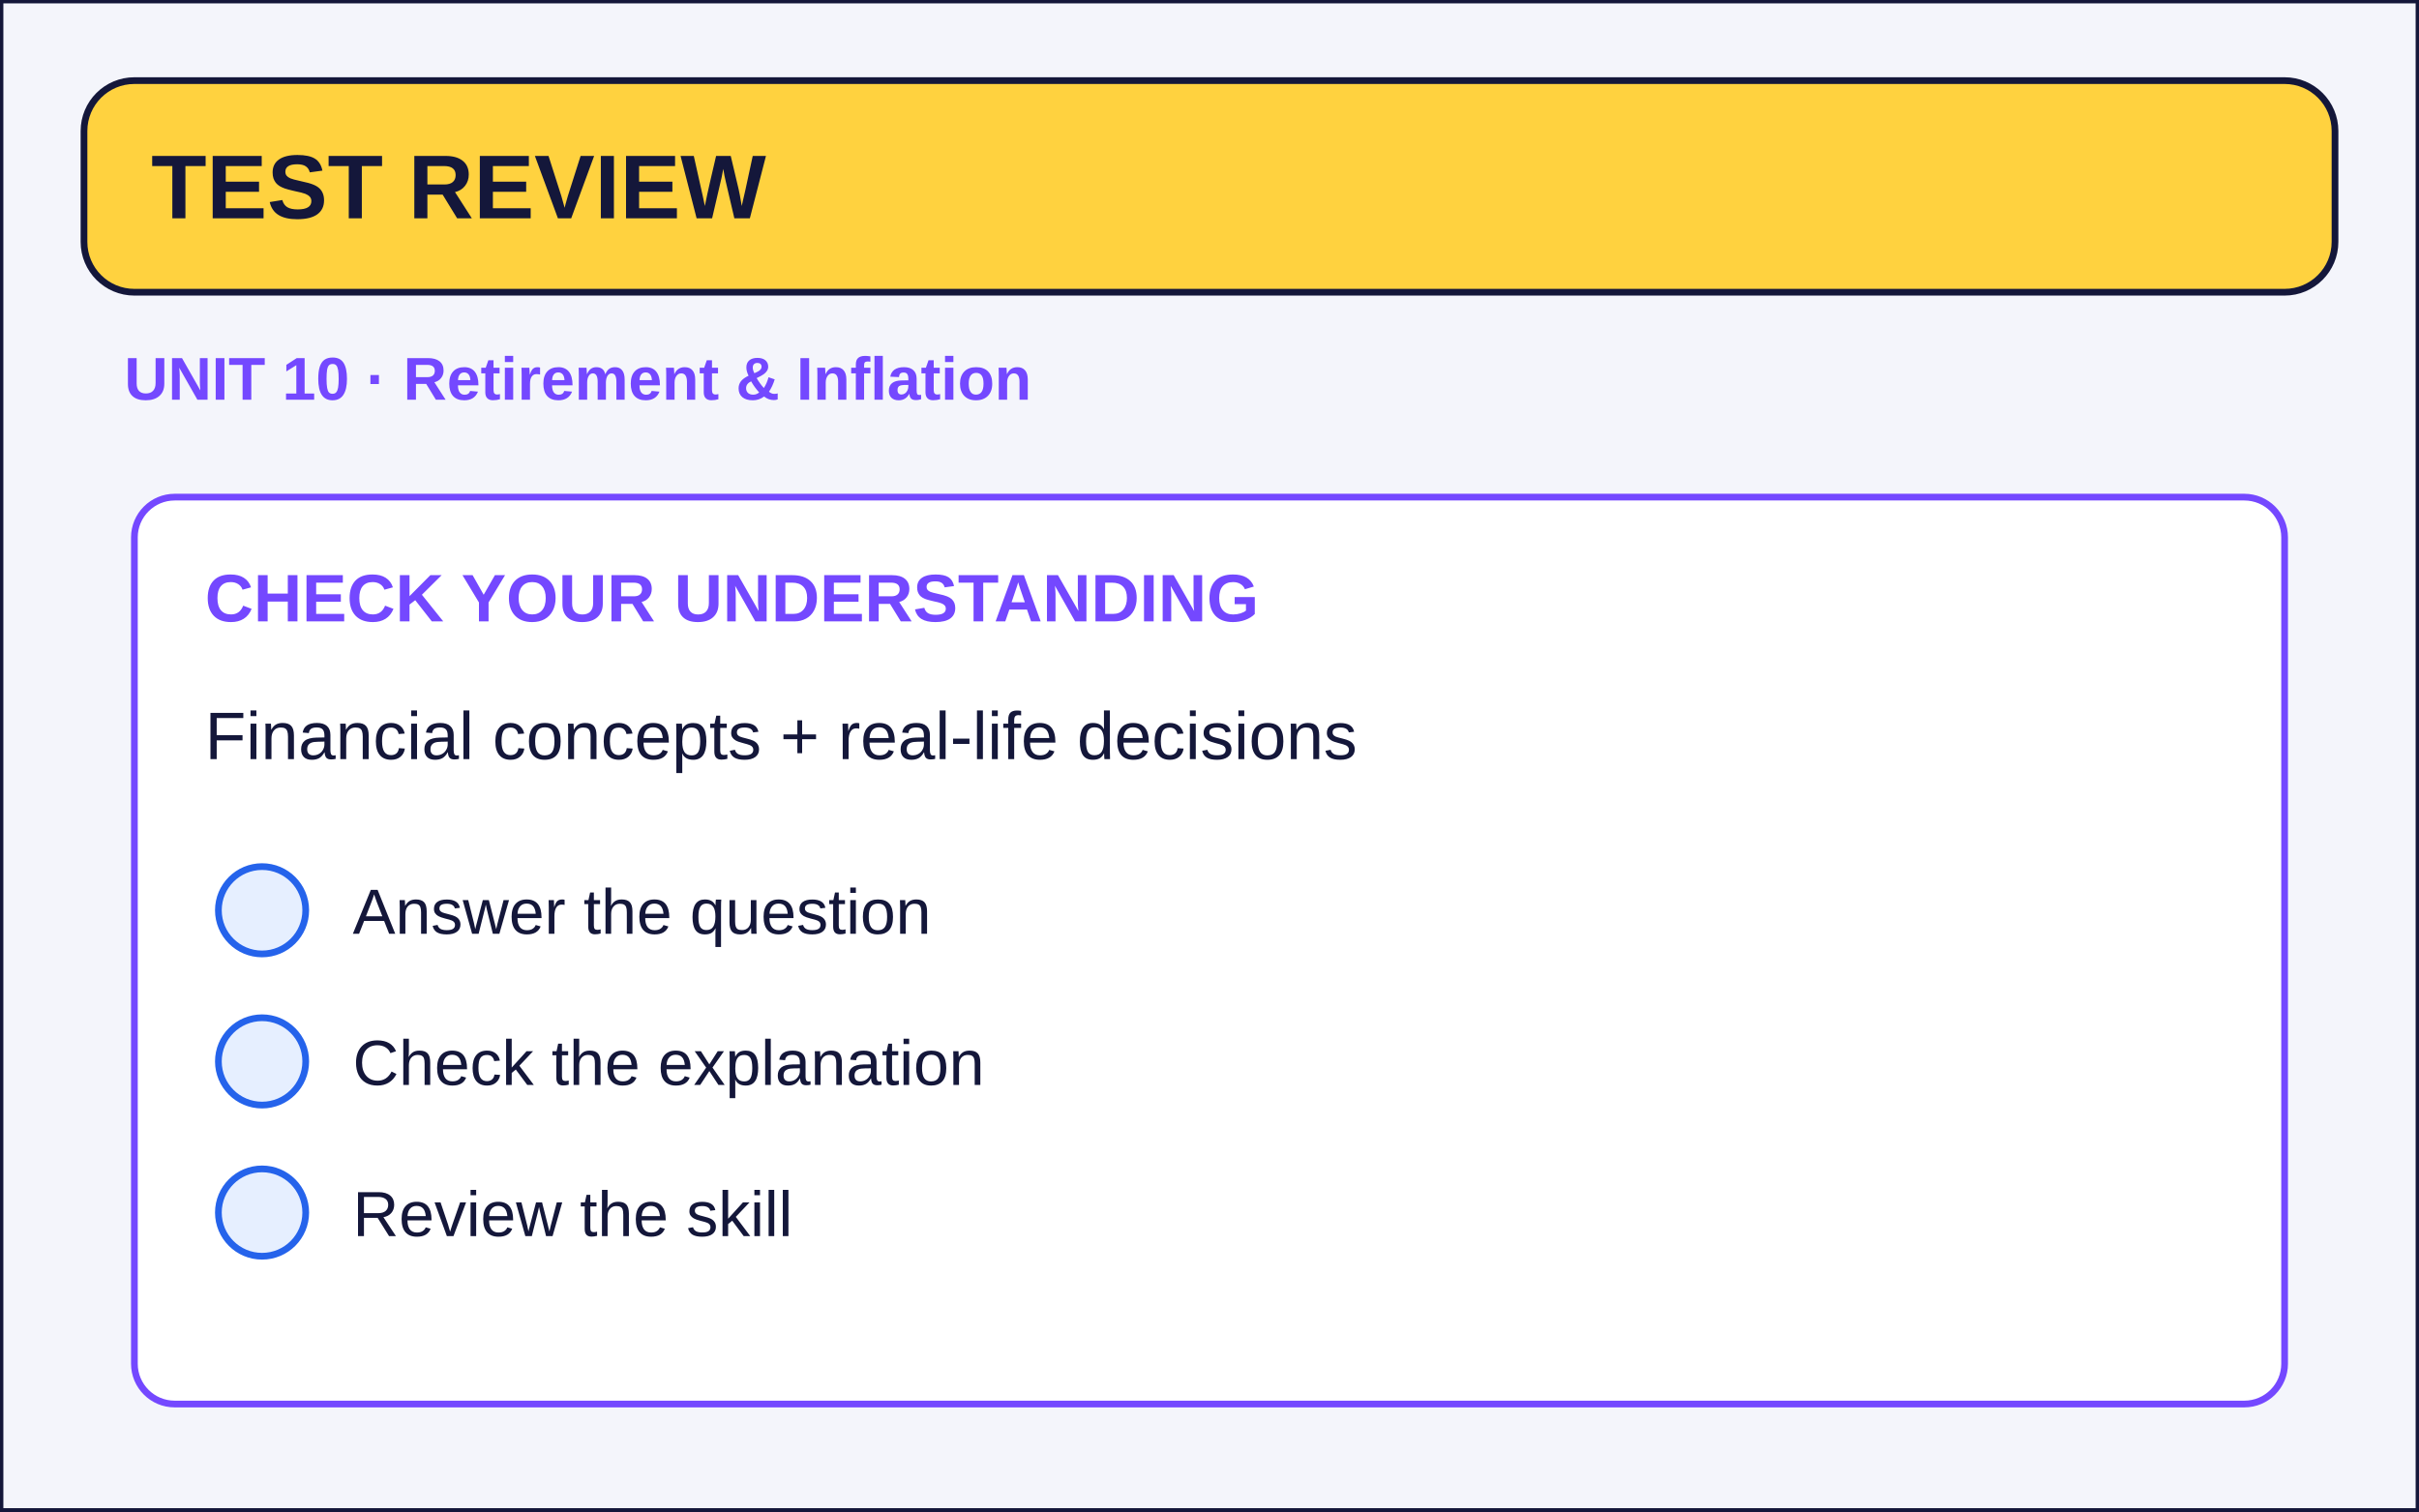
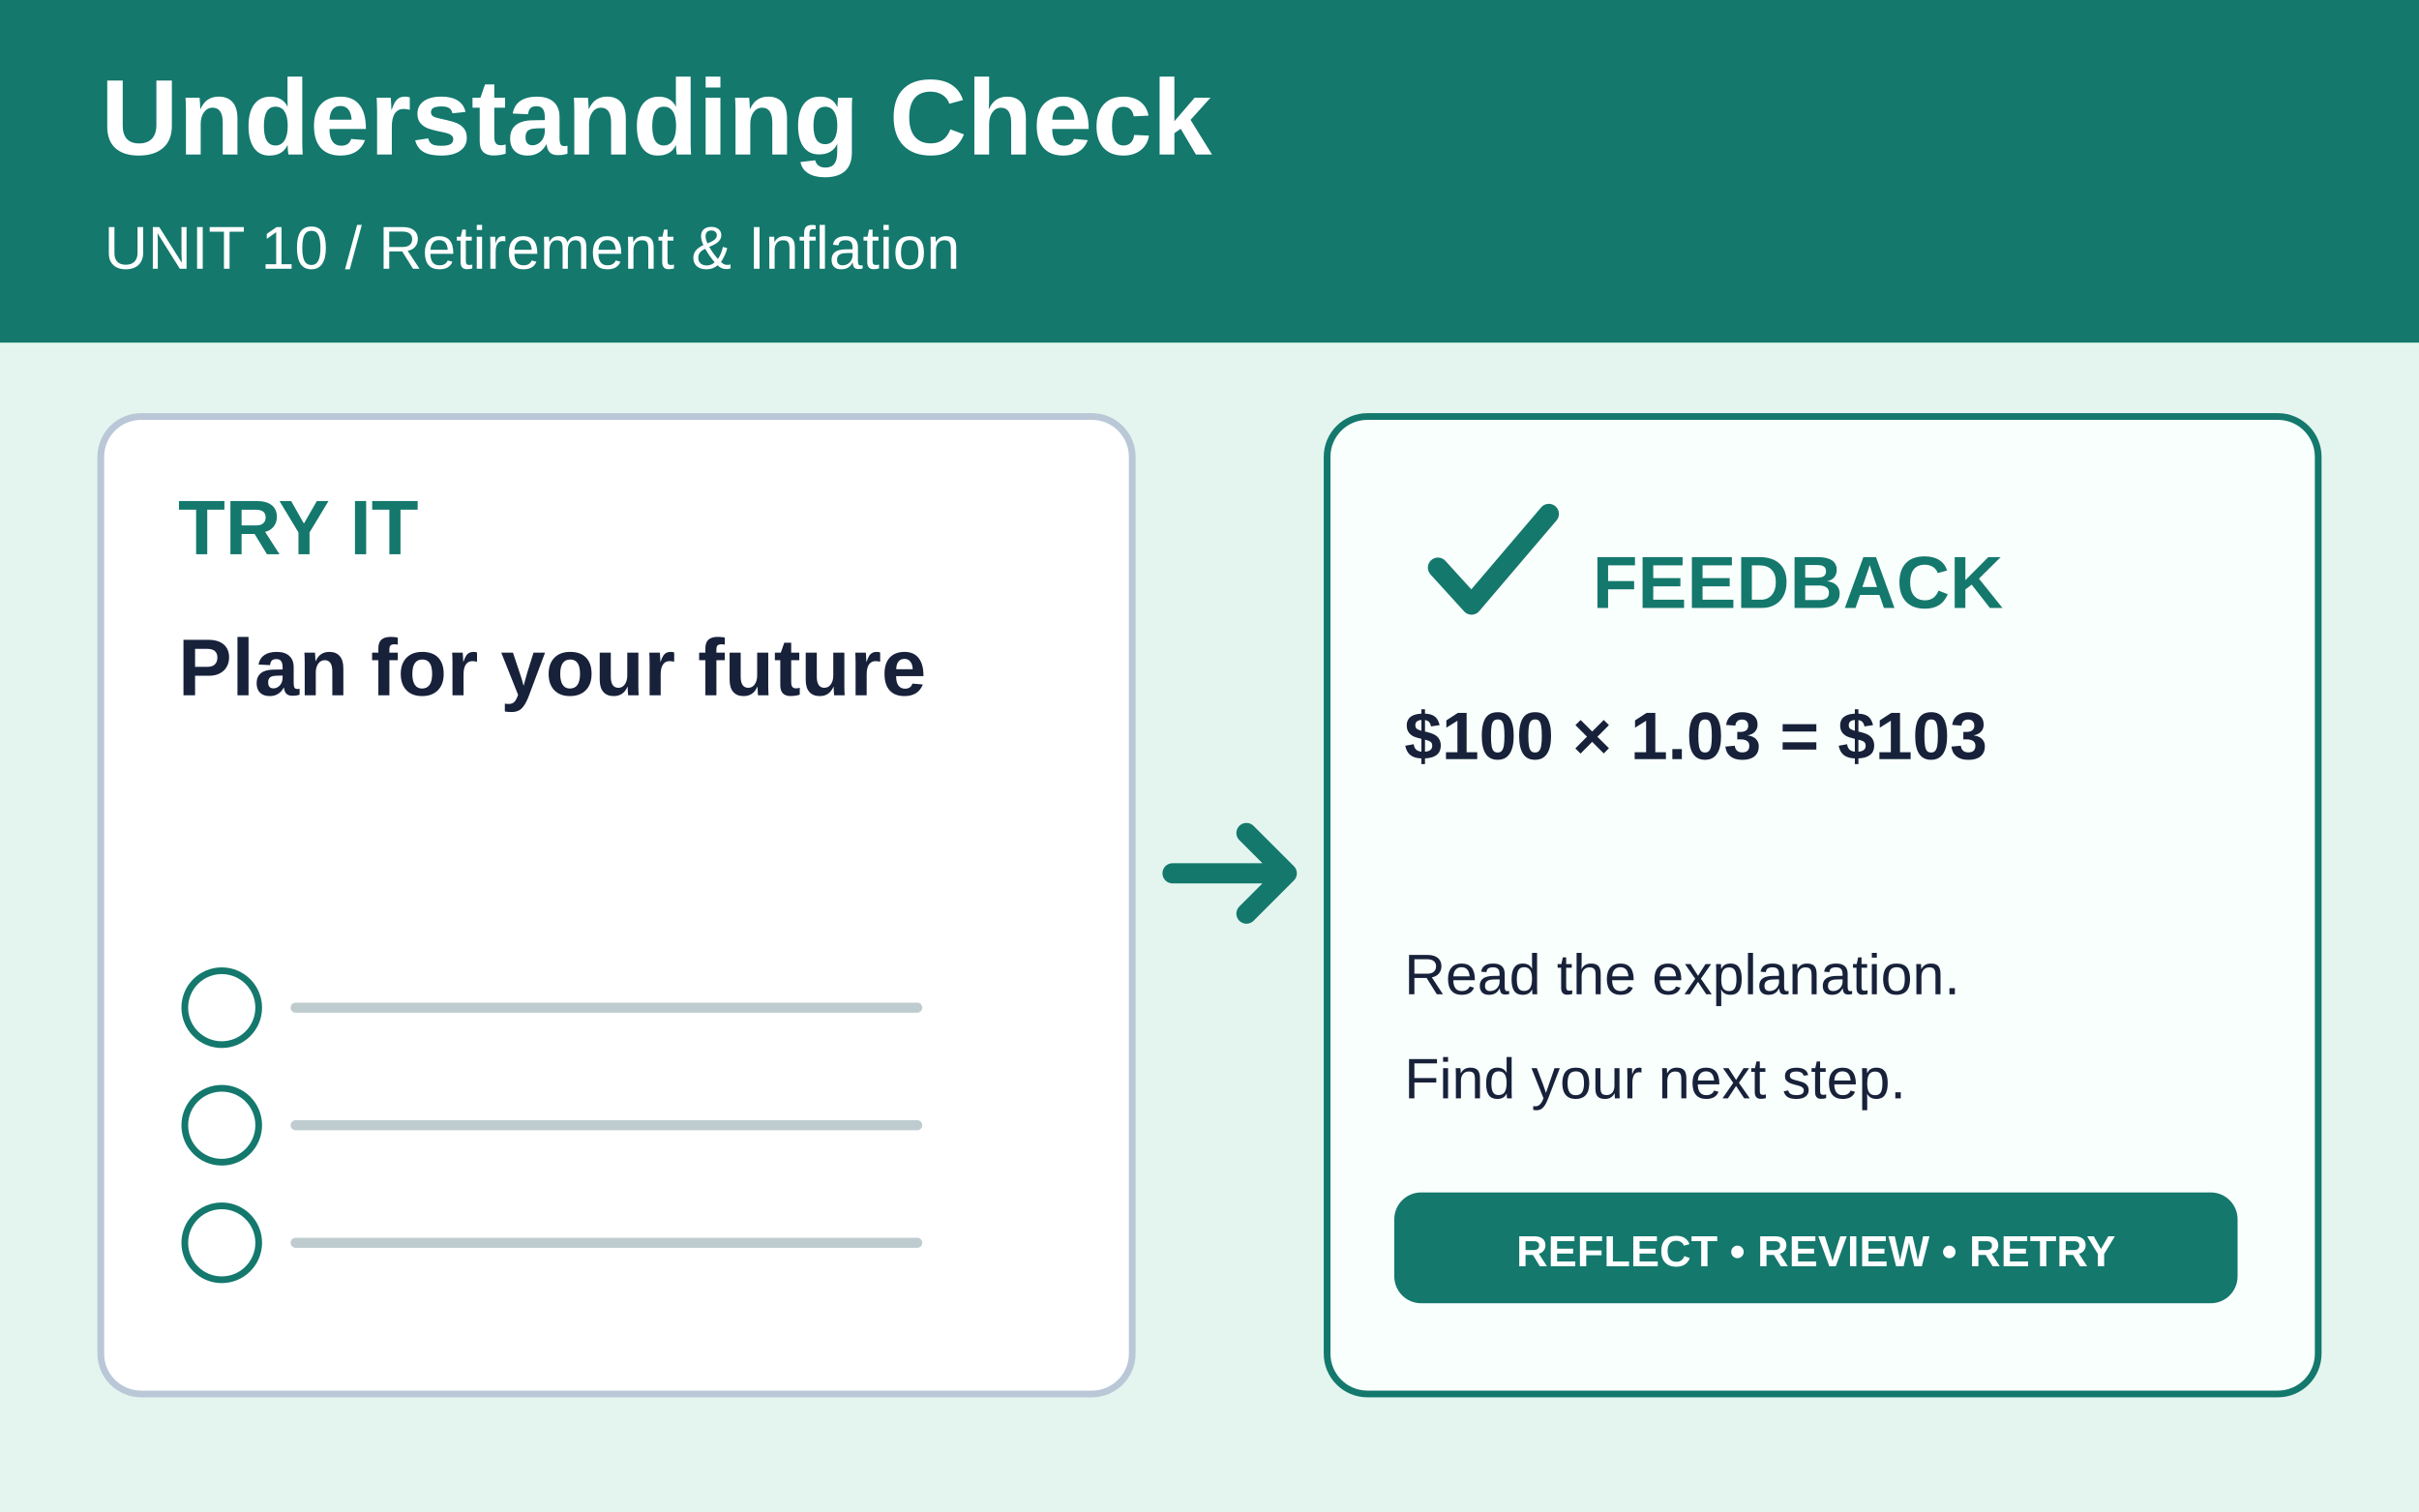
- <svg xmlns="http://www.w3.org/2000/svg" viewBox="0 0 720 450" role="img" aria-label="TEST REVIEW preview for Retirement &amp; Inflation">
-   <rect x="0" y="0" width="720" height="450" rx="0" fill="#f4f5fb" stroke="#14173a" stroke-width="2" />
-   <rect x="25" y="24" width="670" height="63" rx="15" fill="#ffd23f" stroke="#14173a" stroke-width="2" />
-   <text x="45" y="65" font-family="Arial,sans-serif" font-size="27" font-weight="700" fill="#14173a">TEST REVIEW</text>
-   <text x="37" y="119" font-family="Arial,sans-serif" font-size="18" font-weight="700" fill="#7448ff">UNIT 10 · Retirement &amp; Inflation</text>
-   <rect x="40" y="148" width="640" height="270" rx="12" fill="white" stroke="#7448ff" stroke-width="2" />
-   <text x="61" y="185" font-family="Arial,sans-serif" font-size="20" font-weight="700" fill="#7448ff">CHECK YOUR UNDERSTANDING</text>
-   <text x="61" y="226" font-family="Arial,sans-serif" font-size="20" font-weight="400" fill="#14173a">Financial concepts + real-life decisions</text>
-   <circle cx="78" cy="271" r="13" fill="#e6efff" stroke="#2563eb" stroke-width="2" />
-   <text x="105" y="278" font-family="Arial,sans-serif" font-size="19" font-weight="400" fill="#14173a">Answer the question</text>
-   <circle cx="78" cy="316" r="13" fill="#e6efff" stroke="#2563eb" stroke-width="2" />
-   <text x="105" y="323" font-family="Arial,sans-serif" font-size="19" font-weight="400" fill="#14173a">Check the explanation</text>
-   <circle cx="78" cy="361" r="13" fill="#e6efff" stroke="#2563eb" stroke-width="2" />
-   <text x="105" y="368" font-family="Arial,sans-serif" font-size="19" font-weight="400" fill="#14173a">Review the skill</text>
+ <svg xmlns="http://www.w3.org/2000/svg" width="720" height="450" viewBox="0 0 720 450" role="img" aria-label="Understanding Check preview: Retirement &amp; Inflation">
+   <rect x="0" y="0" width="720" height="450" rx="0" fill="#e4f5ef" stroke="#e4f5ef" stroke-width="2" />
+   <rect x="0" y="0" width="720" height="101" rx="0" fill="#14786d" stroke="#14786d" stroke-width="2" />
+   <text x="30" y="46" font-family="Arial,sans-serif" font-size="32" font-weight="700" text-anchor="start" fill="white">Understanding Check</text>
+   <text x="31" y="80" font-family="Arial,sans-serif" font-size="18" font-weight="400" text-anchor="start" fill="white">UNIT 10  /  Retirement &amp; Inflation</text>
+   <rect x="30" y="124" width="307" height="291" rx="12" fill="white" stroke="#b9c7d7" stroke-width="2" />
+   <text x="53" y="165" font-family="Arial,sans-serif" font-size="23" font-weight="700" text-anchor="start" fill="#14786d">TRY IT</text>
+   <text x="53" y="207" font-family="Arial,sans-serif" font-size="24" font-weight="700" text-anchor="start" fill="#17213a">Plan for your future</text>
+   <circle cx="66" cy="300" r="11" fill="white" stroke="#14786d" stroke-width="2" />
+   <path d="M88 300h185" stroke="#bfcccf" stroke-width="3" fill="none" stroke-linecap="round" stroke-linejoin="round" />
+   <circle cx="66" cy="335" r="11" fill="white" stroke="#14786d" stroke-width="2" />
+   <path d="M88 335h185" stroke="#bfcccf" stroke-width="3" fill="none" stroke-linecap="round" stroke-linejoin="round" />
+   <circle cx="66" cy="370" r="11" fill="white" stroke="#14786d" stroke-width="2" />
+   <path d="M88 370h185" stroke="#bfcccf" stroke-width="3" fill="none" stroke-linecap="round" stroke-linejoin="round" />
+   <path d="M349 260h34m-12-12 12 12-12 12" stroke="#14786d" stroke-width="6" fill="none" stroke-linecap="round" stroke-linejoin="round" />
+   <rect x="395" y="124" width="295" height="291" rx="12" fill="#f9fffc" stroke="#14786d" stroke-width="2" />
+   <path d="M428 169l10 11 23-27" stroke="#14786d" stroke-width="6" fill="none" stroke-linecap="round" stroke-linejoin="round" />
+   <text x="474" y="181" font-family="Arial,sans-serif" font-size="22" font-weight="700" text-anchor="start" fill="#14786d">FEEDBACK</text>
+   <text x="418" y="226" font-family="Arial,sans-serif" font-size="20" font-weight="700" text-anchor="start" fill="#17213a">$100 × 1.03 = $103</text>
+   <text x="418" y="296" font-family="Arial,sans-serif" font-size="17" font-weight="400" text-anchor="start" fill="#17213a">Read the explanation.</text>
+   <text x="418" y="327" font-family="Arial,sans-serif" font-size="17" font-weight="400" text-anchor="start" fill="#17213a">Find your next step.</text>
+   <rect x="416" y="356" width="249" height="31" rx="7" fill="#14786d" stroke="#14786d" stroke-width="2" />
+   <text x="540.5" y="377" font-family="Arial,sans-serif" font-size="13" font-weight="700" text-anchor="middle" fill="white">REFLECT • REVIEW • RETRY</text>
</svg>
